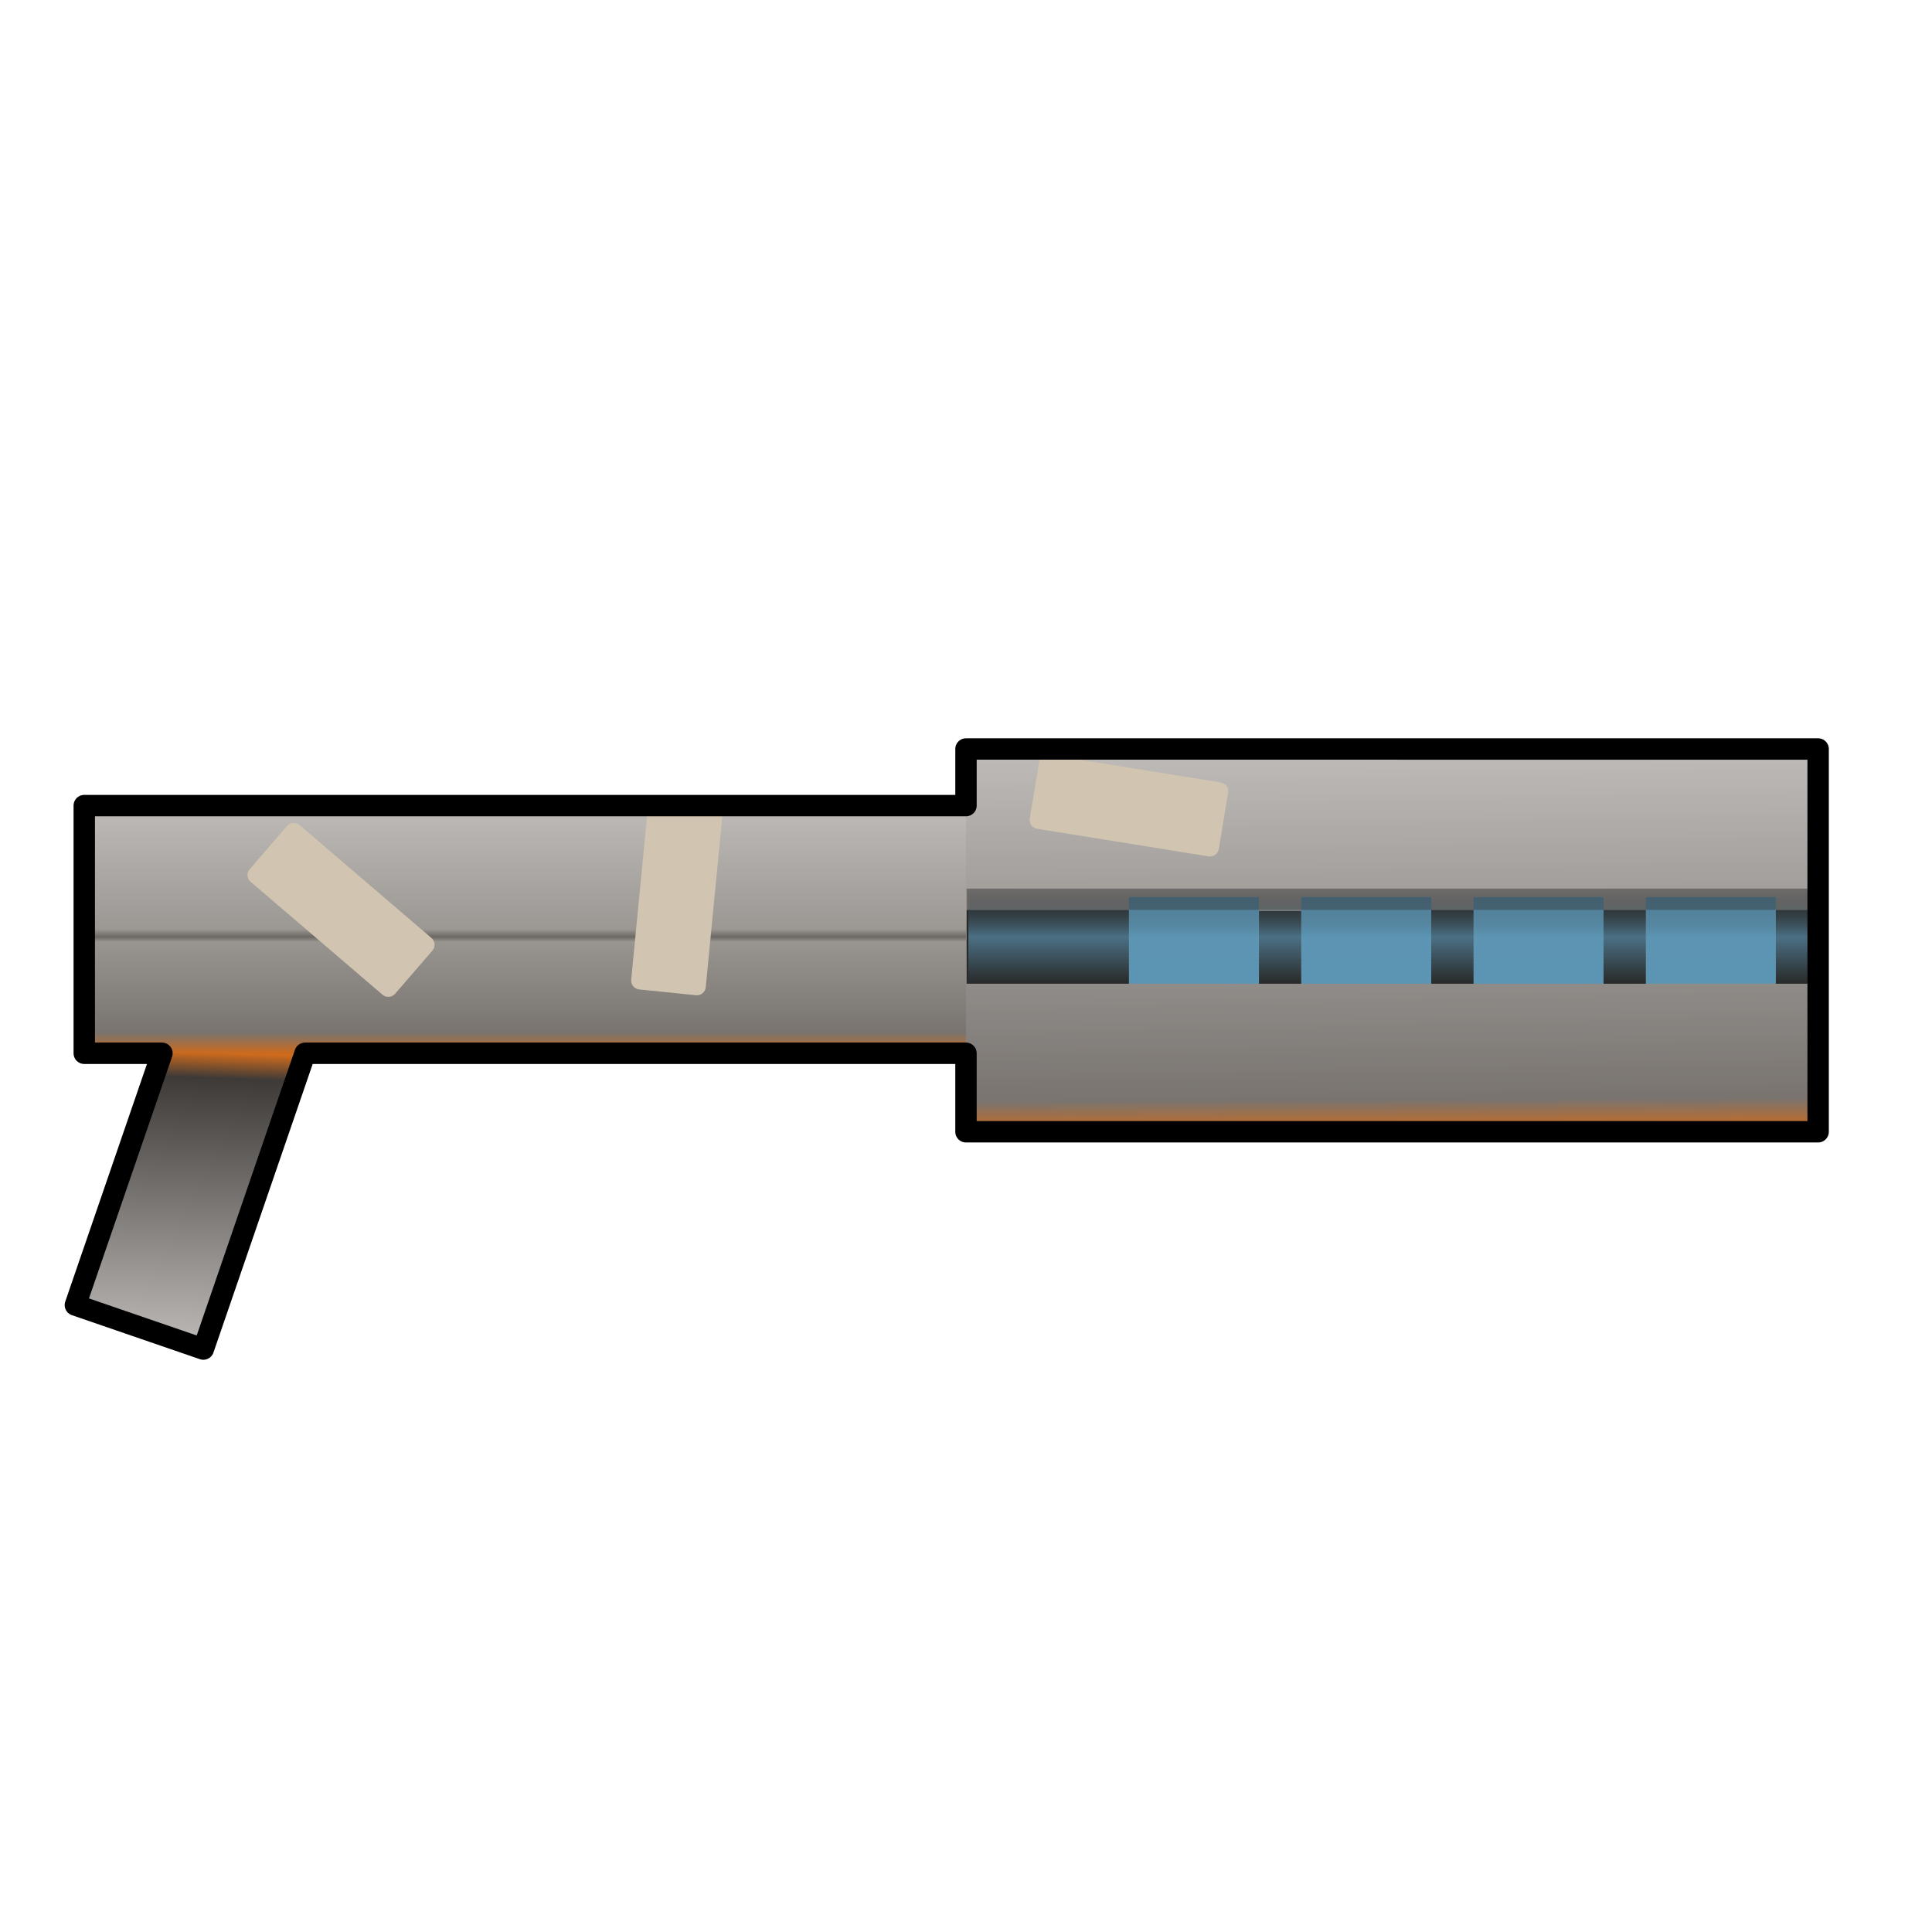
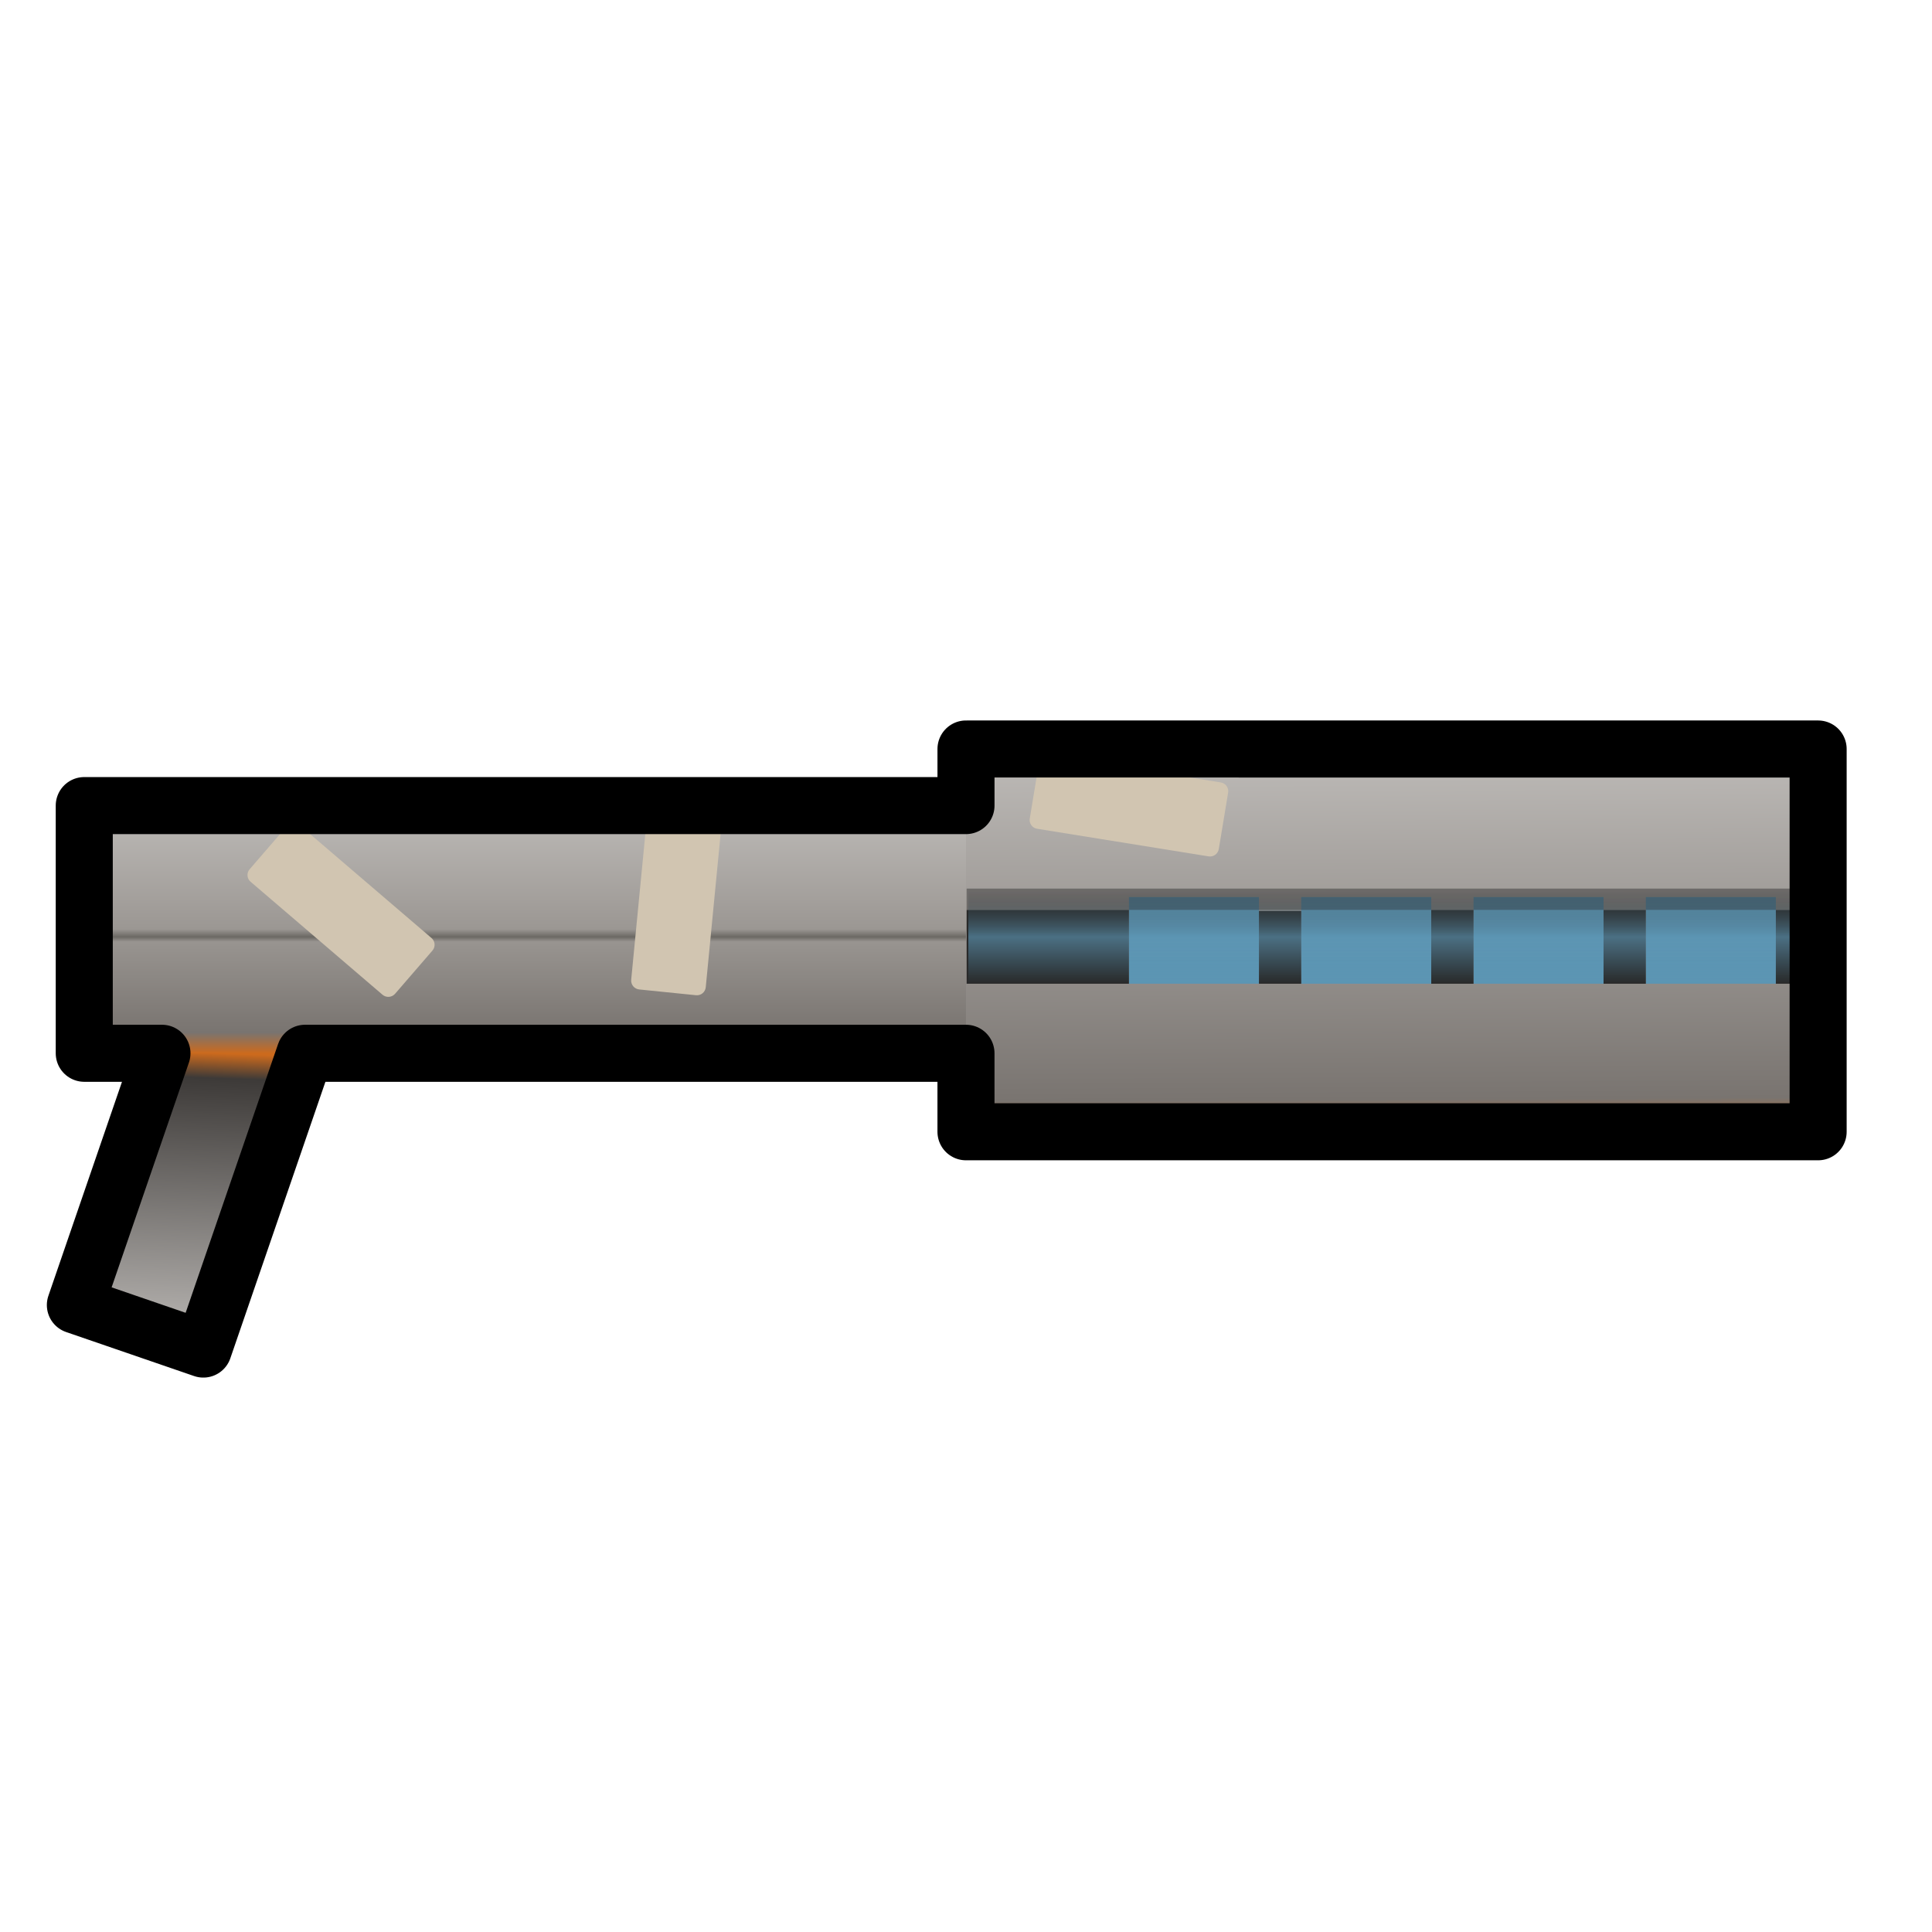
<svg xmlns="http://www.w3.org/2000/svg" xmlns:xlink="http://www.w3.org/1999/xlink" width="512" height="512" viewBox="0 0 135.467 135.467" version="1.1" id="svg1" xml:space="preserve">
  <defs id="defs1">
    <linearGradient id="linearGradient22">
      <stop style="stop-color:#cc6a1d;stop-opacity:1;" offset="0" id="stop20" />
      <stop style="stop-color:#797470;stop-opacity:1;" offset="0.084" id="stop21" />
      <stop style="stop-color:#989490;stop-opacity:1;" offset="0.45" id="stop23" />
      <stop style="stop-color:#6c6964;stop-opacity:1;" offset="0.47" id="stop24" />
      <stop style="stop-color:#9b9793;stop-opacity:1;" offset="0.501" id="stop25" />
      <stop style="stop-color:#bebbb8;stop-opacity:1;" offset="1" id="stop22" />
    </linearGradient>
    <linearGradient id="linearGradient13">
      <stop style="stop-color:#5c95b3;stop-opacity:0;" offset="0" id="stop15" />
      <stop style="stop-color:#5c95b3;stop-opacity:0.66;" offset="0.492" id="stop13" />
      <stop style="stop-color:#292929;stop-opacity:0;" offset="1" id="stop14" />
    </linearGradient>
    <linearGradient id="linearGradient12">
      <stop style="stop-color:#cc6a1d;stop-opacity:1;" offset="0" id="stop10" />
      <stop style="stop-color:#3d3a38;stop-opacity:1;" offset="0.084" id="stop11" />
      <stop style="stop-color:#bebbb8;stop-opacity:1;" offset="1" id="stop12" />
    </linearGradient>
    <linearGradient id="linearGradient3">
      <stop style="stop-color:#cc6a1d;stop-opacity:1;" offset="0" id="stop3" />
      <stop style="stop-color:#797470;stop-opacity:1;" offset="0.084" id="stop6" />
      <stop style="stop-color:#bebbb8;stop-opacity:1;" offset="1" id="stop5" />
    </linearGradient>
    <linearGradient xlink:href="#linearGradient3" id="linearGradient4" x1="-97.228" y1="-112.926" x2="-97.104" y2="-86.087" gradientUnits="userSpaceOnUse" gradientTransform="translate(1.898964,33.56949)" />
    <linearGradient xlink:href="#linearGradient22" id="linearGradient8" x1="5.908" y1="73.853" x2="5.908" y2="56.486" gradientUnits="userSpaceOnUse" />
    <linearGradient xlink:href="#linearGradient12" id="linearGradient10" x1="38.229" y1="64.951" x2="44.245" y2="84.814" gradientUnits="userSpaceOnUse" />
    <linearGradient xlink:href="#linearGradient13" id="linearGradient14" x1="73.347" y1="68.975" x2="73.347" y2="62.305" gradientUnits="userSpaceOnUse" gradientTransform="matrix(1.100862,0,0,1,-12.84614,0)" />
  </defs>
  <g id="layer1">
    <rect style="fill:url(#linearGradient10);fill-opacity:1;stroke-width:1.5;stroke-linecap:round;stroke-linejoin:round;stroke-miterlimit:4.2" id="rect8" width="9.489" height="21.932" x="34.756" y="62.882" transform="rotate(18.97772)" />
    <rect style="fill:url(#linearGradient4);fill-opacity:1;stroke-width:1.5;stroke-linecap:round;stroke-linejoin:round;stroke-miterlimit:4.2" id="rect1" width="59.751" height="26.839" x="-127.485" y="-79.356" transform="scale(-1)" />
    <rect style="fill:#5c95b3;fill-opacity:1;stroke-width:1.5;stroke-linecap:round;stroke-linejoin:round;stroke-miterlimit:4.2" id="rect2" width="9.115" height="6.077" x="79.158" y="62.899" />
    <rect style="fill:#5c95b3;fill-opacity:1;stroke-width:1.5;stroke-linecap:round;stroke-linejoin:round;stroke-miterlimit:4.2" id="rect2-8" width="9.115" height="6.077" x="91.24" y="62.899" />
    <rect style="fill:#5c95b3;fill-opacity:1;stroke-width:1.5;stroke-linecap:round;stroke-linejoin:round;stroke-miterlimit:4.2" id="rect2-9" width="9.115" height="6.077" x="103.322" y="62.899" />
    <rect style="fill:#5c95b3;fill-opacity:1;stroke-width:1.5;stroke-linecap:round;stroke-linejoin:round;stroke-miterlimit:4.2" id="rect2-2" width="9.115" height="6.077" x="115.403" y="62.899" />
    <rect style="fill:#292929;fill-opacity:1;stroke-width:1.639;stroke-linecap:round;stroke-linejoin:round;stroke-miterlimit:4.2" id="rect3" width="2.966" height="5.102" x="88.274" y="63.874" />
    <rect style="fill:#292929;fill-opacity:1;stroke-width:1.651;stroke-linecap:round;stroke-linejoin:round;stroke-miterlimit:4.2" id="rect3-5" width="2.966" height="5.176" x="100.355" y="63.8" />
    <rect style="fill:#292929;fill-opacity:1;stroke-width:1.651;stroke-linecap:round;stroke-linejoin:round;stroke-miterlimit:4.2" id="rect3-9" width="2.966" height="5.176" x="112.437" y="63.8" />
    <rect style="fill:#292929;fill-opacity:1;stroke-width:3.233;stroke-linecap:round;stroke-linejoin:round;stroke-miterlimit:4.2" id="rect3-3" width="11.381" height="5.176" x="67.777" y="63.8" />
    <rect style="fill:#292929;fill-opacity:1;stroke-width:1.651;stroke-linecap:round;stroke-linejoin:round;stroke-miterlimit:4.2" id="rect3-4" width="2.966" height="5.176" x="124.518" y="63.8" />
    <rect style="fill:url(#linearGradient8);fill-opacity:1;stroke-width:1.5;stroke-linecap:round;stroke-linejoin:round;stroke-miterlimit:4.2" id="rect6" width="61.825" height="17.367" x="5.908" y="56.486" />
    <rect style="fill:#292929;fill-opacity:0.426;stroke-width:1.5;stroke-linecap:round;stroke-linejoin:round;stroke-miterlimit:4.2" id="rect12" width="59.707" height="1.495" x="67.777" y="62.305" />
    <rect style="fill:#d1c5b1;fill-opacity:1;stroke:none;stroke-width:1.883;stroke-linecap:round;stroke-linejoin:round;stroke-miterlimit:4.2;stroke-dasharray:none;stroke-opacity:1" id="rect38-3" width="5.254" height="13.426" x="-35.532" y="53.097" ry="0.623" transform="matrix(0.6538736,-0.7566038,0.7595543,0.6504439,0,0)" />
    <rect style="fill:#d1c5b1;fill-opacity:1;stroke:none;stroke-width:1.883;stroke-linecap:round;stroke-linejoin:round;stroke-miterlimit:4.2;stroke-dasharray:none;stroke-opacity:1" id="rect38-3-2" width="5.254" height="13.426" x="-45.814" y="80.613" ry="0.623" transform="matrix(0.1634099,-0.9865582,0.9872874,0.158945,0,0)" />
    <rect style="fill:#d1c5b1;fill-opacity:1;stroke:none;stroke-width:1.883;stroke-linecap:round;stroke-linejoin:round;stroke-miterlimit:4.2;stroke-dasharray:none;stroke-opacity:1" id="rect38-3-4" width="5.254" height="13.426" x="-55.937" y="-64.495" ry="0.623" transform="matrix(-0.9948828,-0.1010362,0.09653418,-0.9953297,0,0)" />
    <rect style="fill:url(#linearGradient14);stroke-width:1.574;stroke-linecap:round;stroke-linejoin:round;stroke-miterlimit:4.2" id="rect13" width="59.465" height="6.67" x="67.898" y="62.305" />
-     <path id="rect8-3" style="fill:none;fill-opacity:1;stroke:#000000;stroke-width:1.5;stroke-linecap:round;stroke-linejoin:round;stroke-miterlimit:4.2;stroke-opacity:1" d="m 67.733,52.517 1e-6,3.969 -61.825,1e-6 -1.1e-6,17.367 5.448,-7e-6 -6.071,17.654 8.973,3.086 7.132,-20.74 46.342,3e-6 -4e-6,5.504 59.751,1e-6 -1e-5,-26.839 z" />
+     <path id="rect8-3" style="fill:none;fill-opacity:1;stroke:#000000;stroke-width:4;stroke-linecap:round;stroke-linejoin:round;stroke-miterlimit:4.2;stroke-opacity:1;stroke-dasharray:none" d="m 67.733,52.517 1e-6,3.969 -61.825,1e-6 -1.1e-6,17.367 5.448,-7e-6 -6.071,17.654 8.973,3.086 7.132,-20.74 46.342,3e-6 -4e-6,5.504 59.751,1e-6 -1e-5,-26.839 z" />
  </g>
</svg>
